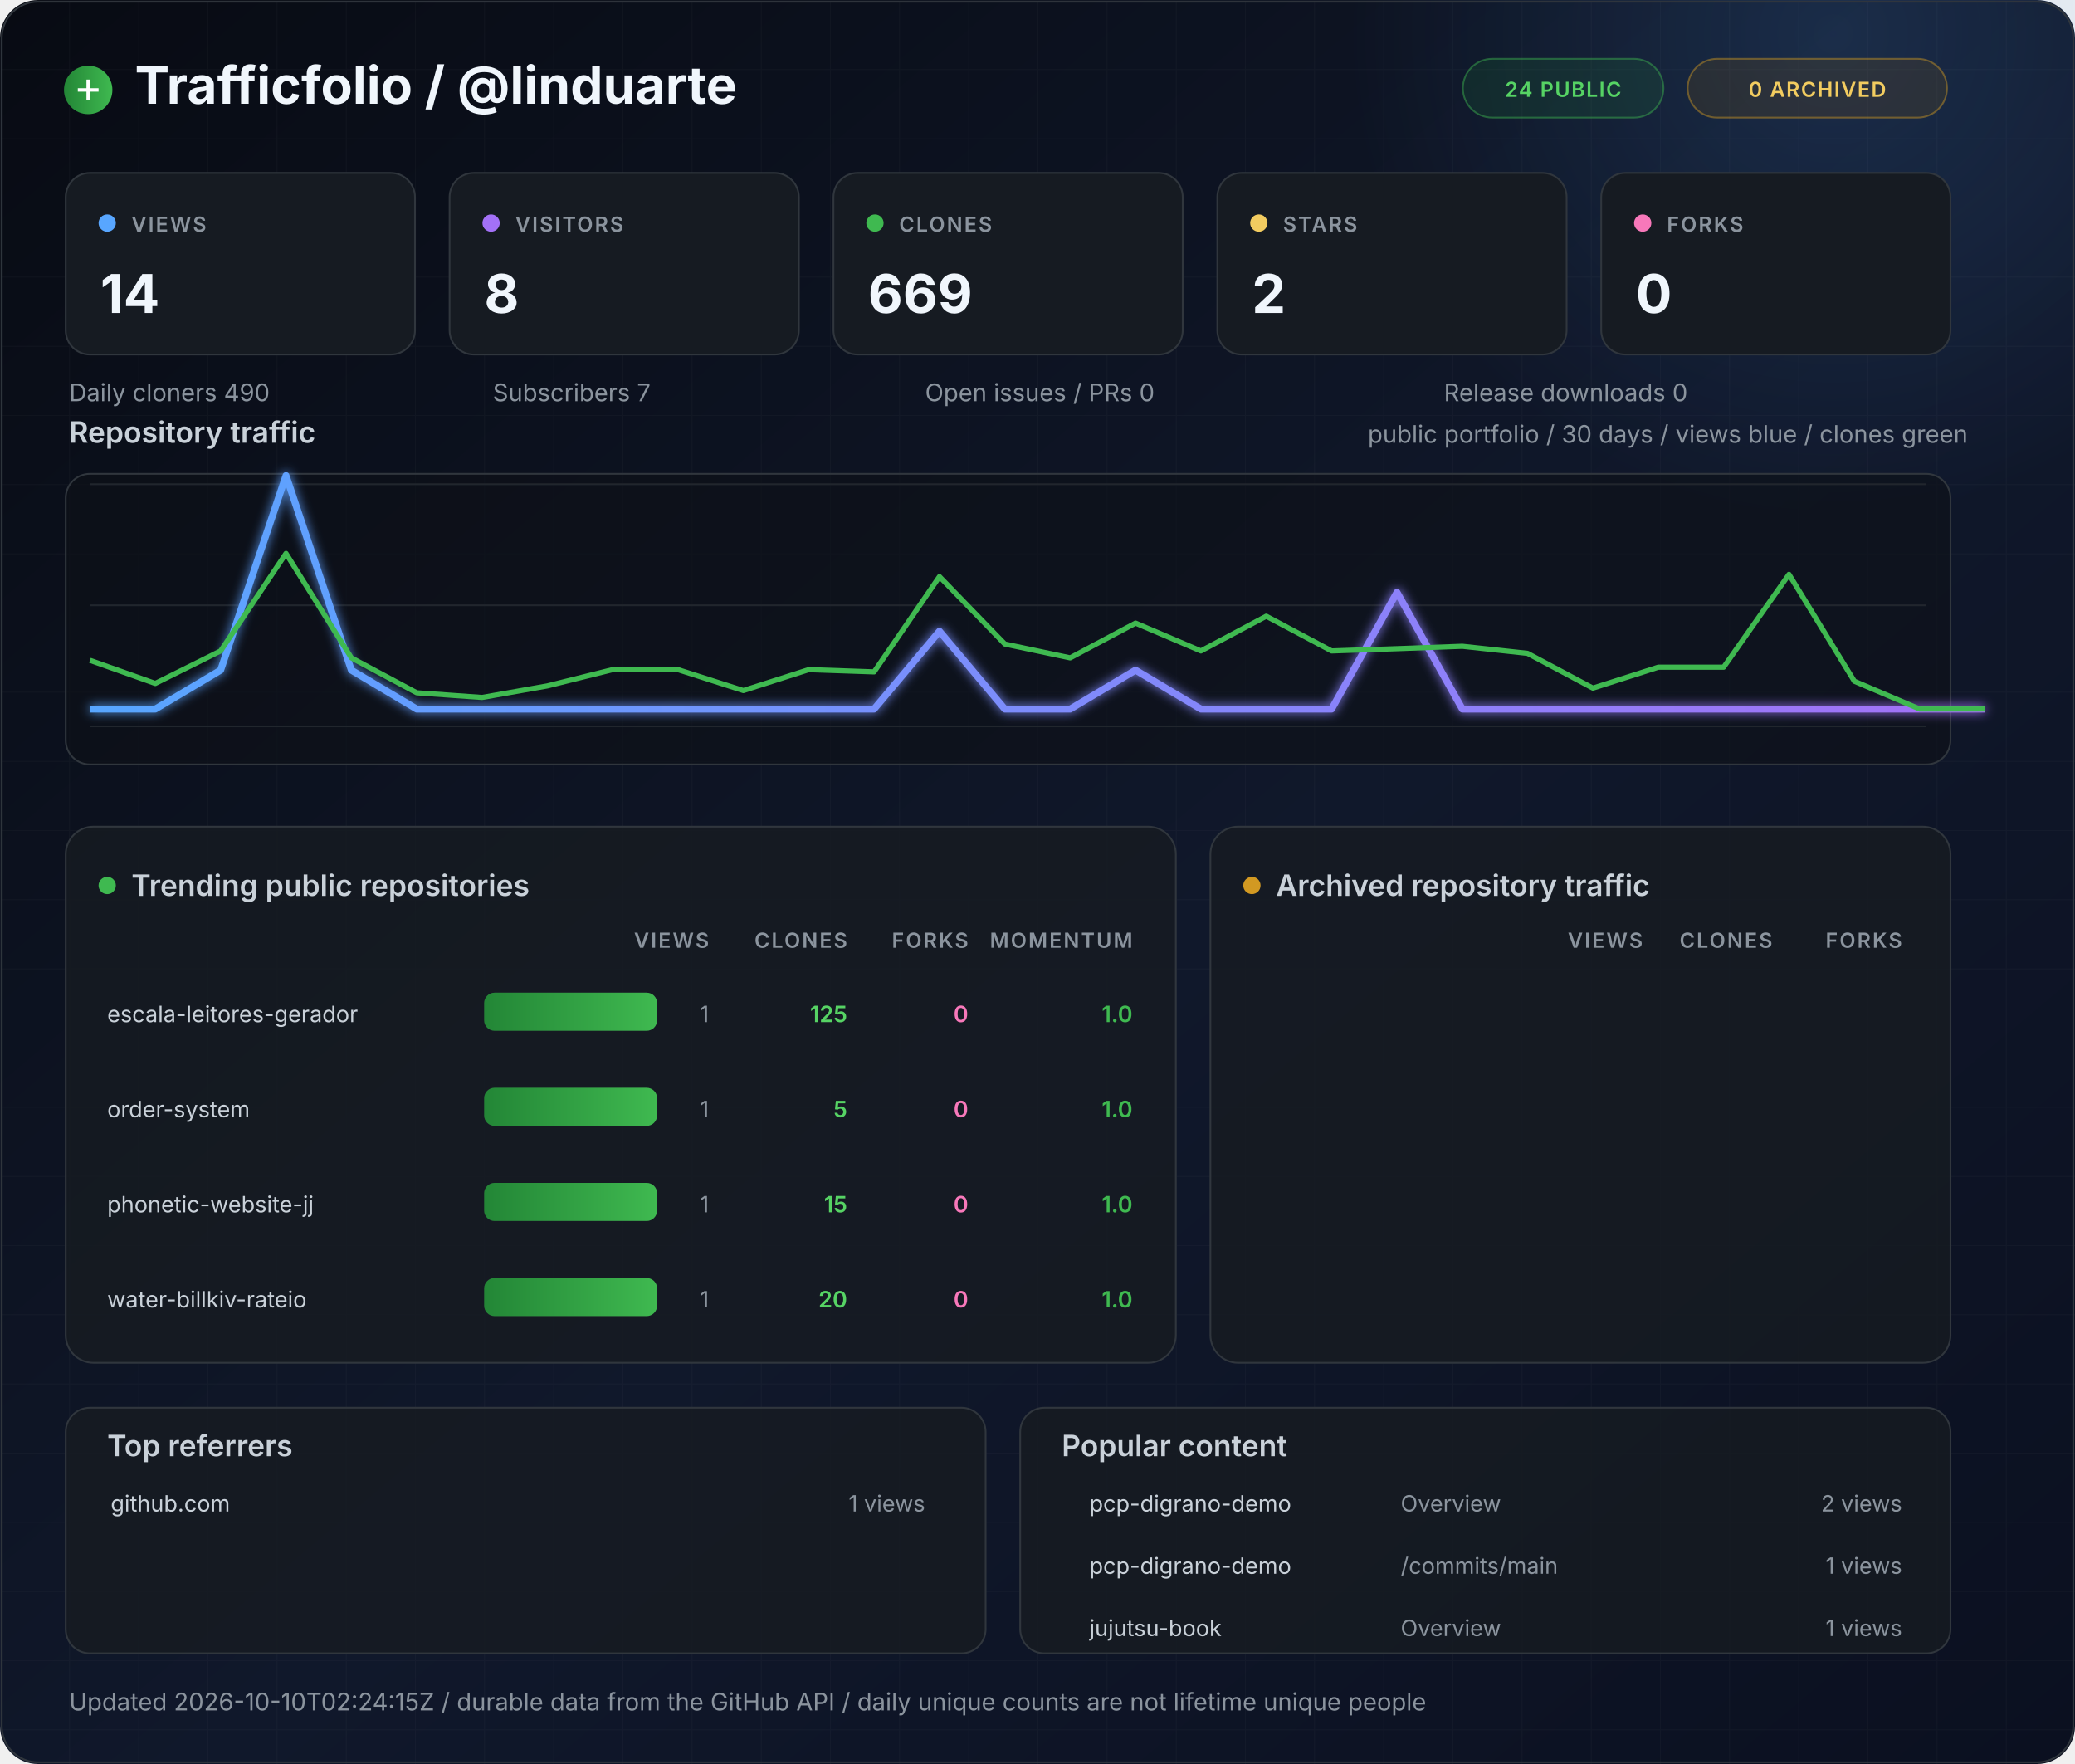
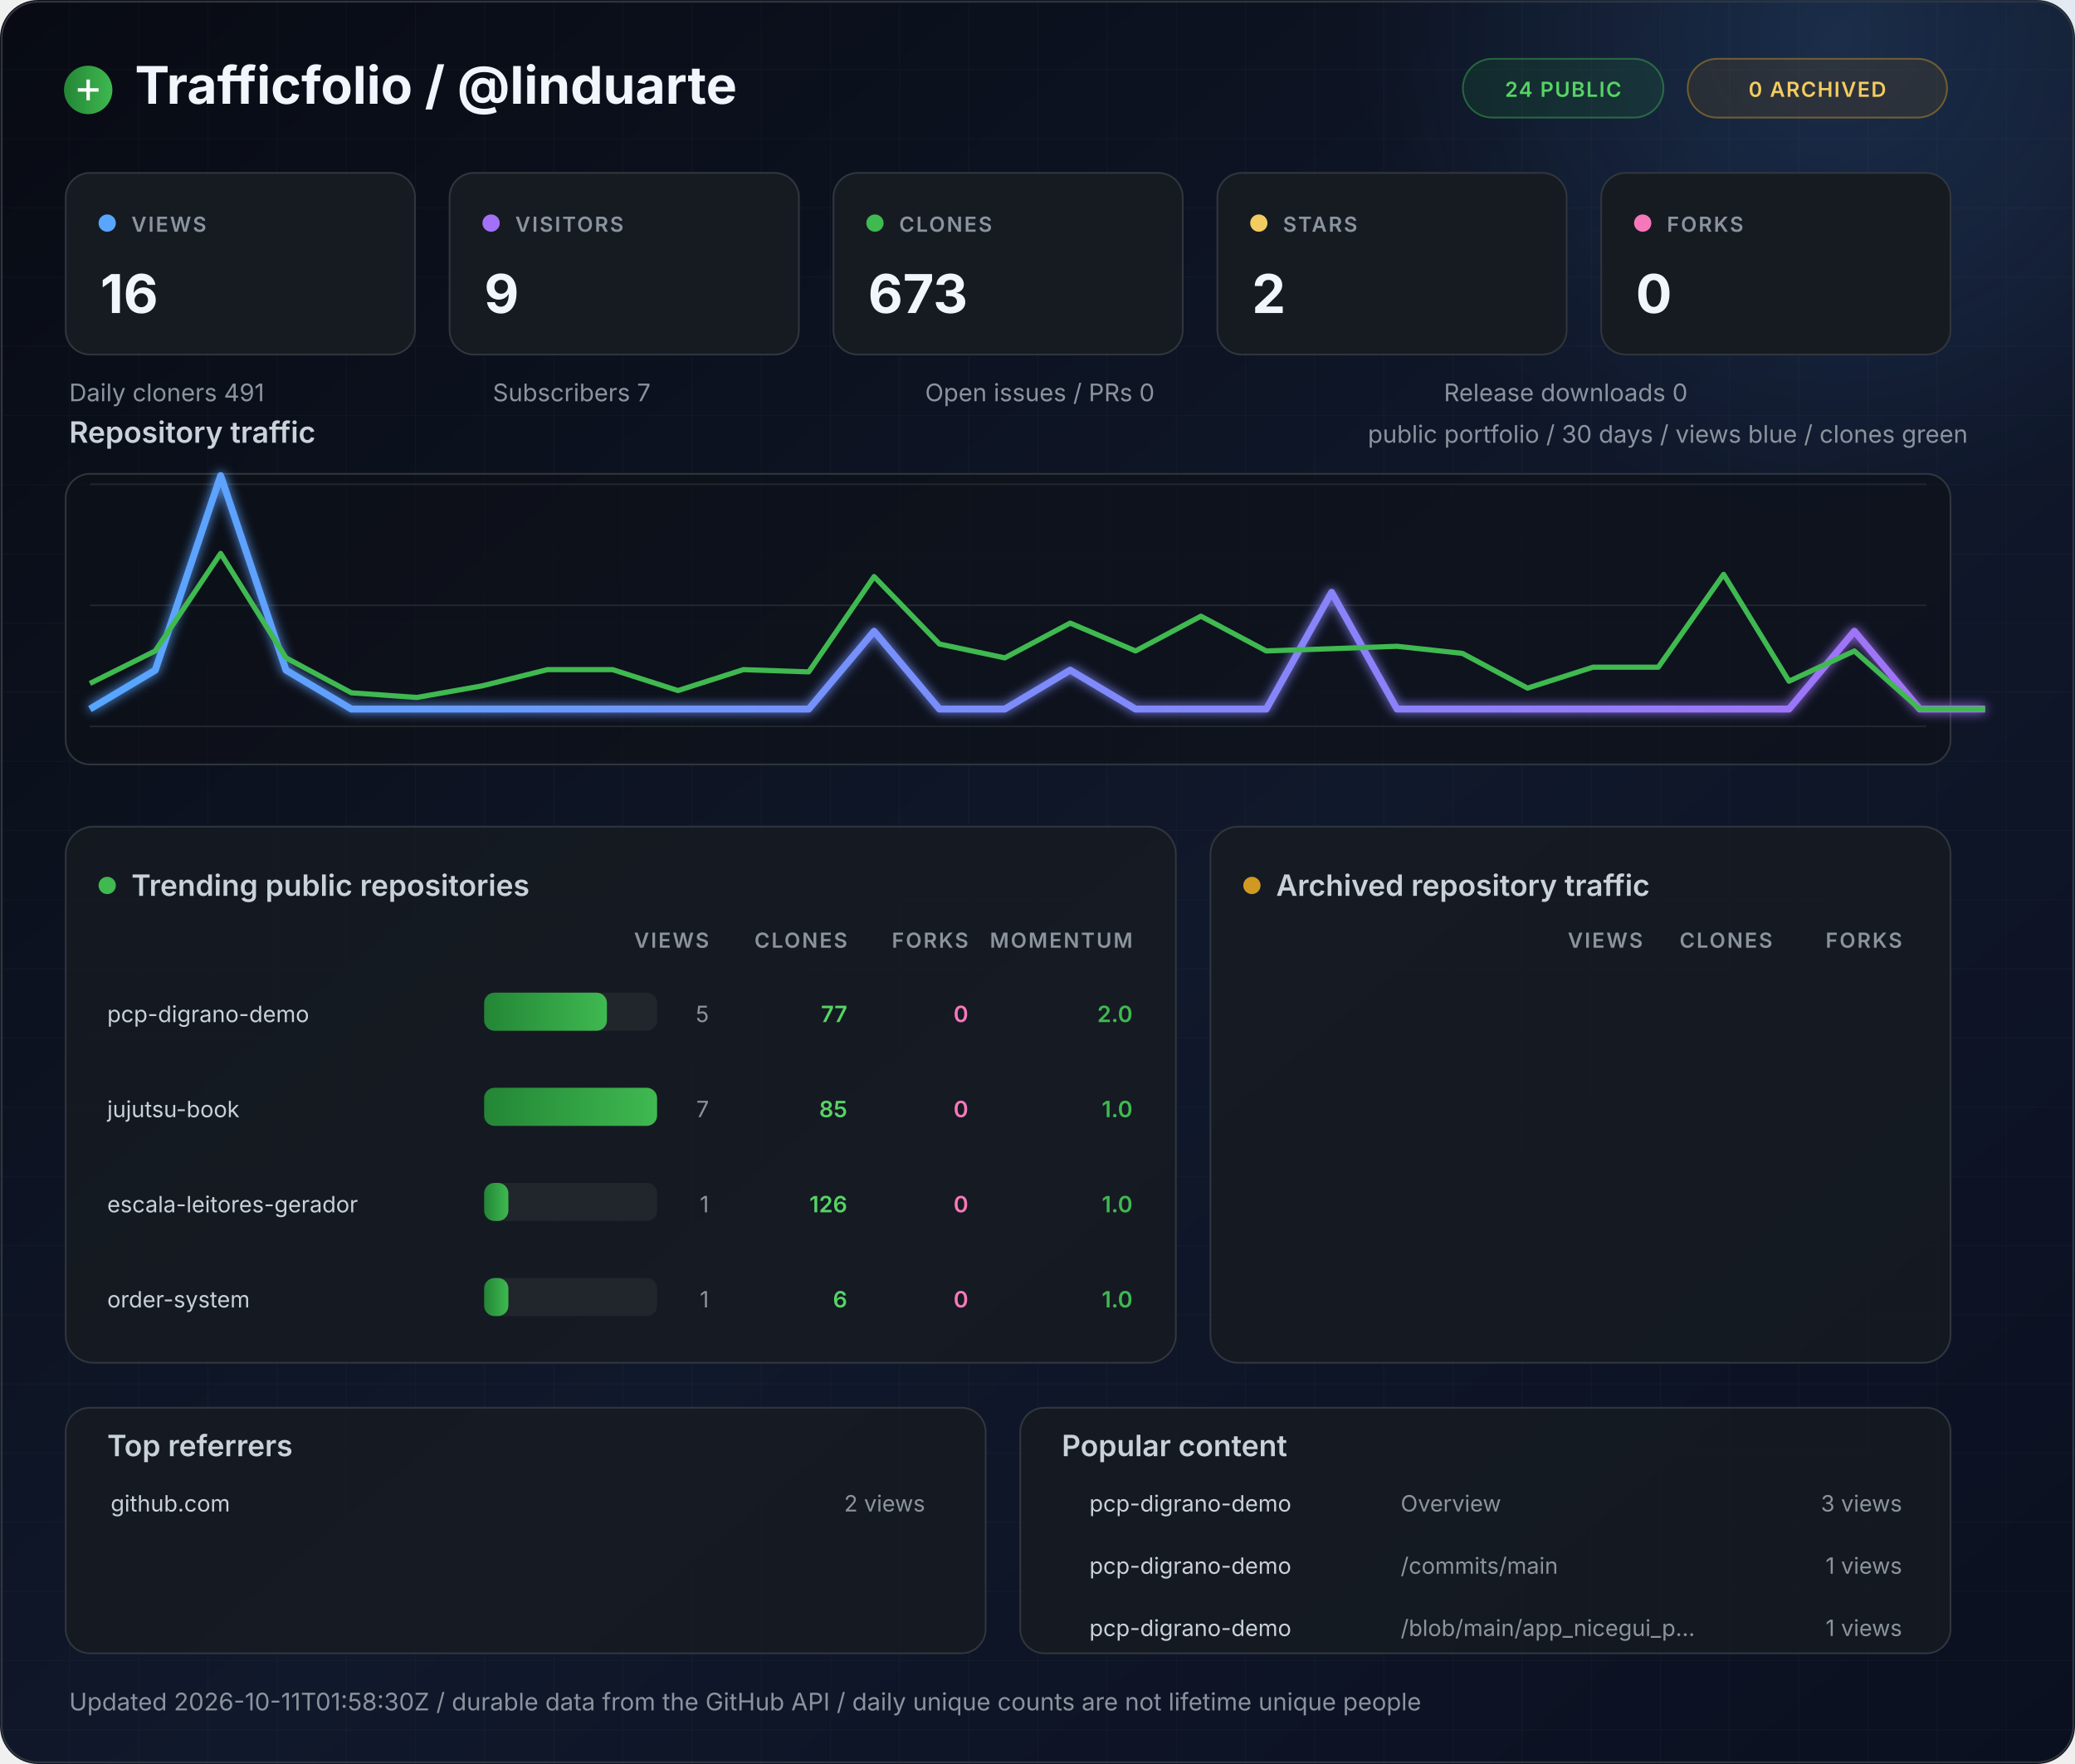
<svg xmlns="http://www.w3.org/2000/svg" width="1200" height="1020" viewBox="0 0 1200 1020" role="img" aria-label="Trafficfolio GitHub analytics dashboard for linduarte">
  <defs>
    <linearGradient id="bg" x1="0" y1="0" x2="1" y2="1">
      <stop stop-color="#080b13" />
      <stop offset=".55" stop-color="#10182b" />
      <stop offset="1" stop-color="#0b1020" />
    </linearGradient>
    <linearGradient id="line" x1="0" y1="0" x2="1" y2="0">
      <stop stop-color="#58a6ff" />
      <stop offset="1" stop-color="#a371f7" />
    </linearGradient>
    <linearGradient id="bar" x1="0" y1="0" x2="1" y2="0">
      <stop stop-color="#238636" />
      <stop offset="1" stop-color="#3fb950" />
    </linearGradient>
    <linearGradient id="archiveBar" x1="0" y1="0" x2="1" y2="0">
      <stop stop-color="#9e6a03" />
      <stop offset="1" stop-color="#f2cc60" />
    </linearGradient>
    <radialGradient id="ambient">
      <stop stop-color="#58a6ff" stop-opacity=".16" />
      <stop offset="1" stop-color="#58a6ff" stop-opacity="0" />
    </radialGradient>
    <pattern id="grid" width="40" height="40" patternUnits="userSpaceOnUse">
      <path d="M40 0H0V40" fill="none" stroke="#ffffff" stroke-opacity=".025" />
    </pattern>
    <filter id="glow">
      <feGaussianBlur stdDeviation="3" result="b" />
      <feMerge>
        <feMergeNode in="b" />
        <feMergeNode in="SourceGraphic" />
      </feMerge>
    </filter>
    <style>
    .title{font:750 30px -apple-system,BlinkMacSystemFont,"Segoe UI",sans-serif;fill:#f0f6fc}
    .subtitle{font:14px -apple-system,BlinkMacSystemFont,"Segoe UI",sans-serif;fill:#8b949e}
    .label{font:600 12px -apple-system,BlinkMacSystemFont,"Segoe UI",sans-serif;fill:#8b949e;letter-spacing:1px}
    .metric{font:700 31px -apple-system,BlinkMacSystemFont,"Segoe UI",sans-serif;fill:#f0f6fc}
    .section{font:600 17px -apple-system,BlinkMacSystemFont,"Segoe UI",sans-serif;fill:#c9d1d9}
    .repo,.value,.trend,.archive,.clone,.fork{font:13px -apple-system,BlinkMacSystemFont,"Segoe UI",sans-serif;fill:#c9d1d9}
    .value{fill:#8b949e} .trend{fill:#3fb950;font-weight:600} .archive{fill:#d29922}
    .clone{fill:#56d364;font-weight:600} .fork{fill:#f778ba;font-weight:600}
    .pill{font:600 12px -apple-system,BlinkMacSystemFont,"Segoe UI",sans-serif;letter-spacing:.7px}
  </style>
  </defs>
  <rect width="1200" height="1020" rx="22" fill="url(#bg)" />
  <rect width="1200" height="1020" rx="22" fill="url(#grid)" />
  <circle cx="1060" cy="20" r="280" fill="url(#ambient)" />
  <rect x="1" y="1" width="1198" height="1018" rx="21" fill="none" stroke="#30363d" />
  <circle cx="51" cy="52" r="14" fill="url(#bar)" />
  <path d="M45 52h12M51 46v12" stroke="#fff" stroke-width="2" />
  <text x="78" y="60" class="title">Trafficfolio / @linduarte</text>
  <rect x="846" y="34" width="116" height="34" rx="17" fill="#238636" fill-opacity=".16" stroke="#3fb950" stroke-opacity=".45" />
  <text x="904" y="56" text-anchor="middle" class="pill" fill="#56d364">24 PUBLIC</text>
  <rect x="976" y="34" width="150" height="34" rx="17" fill="#9e6a03" fill-opacity=".14" stroke="#d29922" stroke-opacity=".45" />
  <text x="1051" y="56" text-anchor="middle" class="pill" fill="#f2cc60">0 ARCHIVED</text>
  <rect x="38" y="100" width="202" height="105" rx="14" fill="#161b22" stroke="#30363d" />
  <circle cx="62" cy="129" r="5" fill="#58a6ff" />
  <text x="76" y="134" class="label">VIEWS</text>
-   <text x="58" y="181" class="metric">14</text>
+   <text x="58" y="181" class="metric">16</text>
  <rect x="260" y="100" width="202" height="105" rx="14" fill="#161b22" stroke="#30363d" />
  <circle cx="284" cy="129" r="5" fill="#a371f7" />
  <text x="298" y="134" class="label">VISITORS</text>
-   <text x="280" y="181" class="metric">8</text>
+   <text x="280" y="181" class="metric">9</text>
  <rect x="482" y="100" width="202" height="105" rx="14" fill="#161b22" stroke="#30363d" />
  <circle cx="506" cy="129" r="5" fill="#3fb950" />
  <text x="520" y="134" class="label">CLONES</text>
-   <text x="502" y="181" class="metric">669</text>
+   <text x="502" y="181" class="metric">673</text>
  <rect x="704" y="100" width="202" height="105" rx="14" fill="#161b22" stroke="#30363d" />
  <circle cx="728" cy="129" r="5" fill="#f2cc60" />
  <text x="742" y="134" class="label">STARS</text>
  <text x="724" y="181" class="metric">2</text>
  <rect x="926" y="100" width="202" height="105" rx="14" fill="#161b22" stroke="#30363d" />
  <circle cx="950" cy="129" r="5" fill="#f778ba" />
  <text x="964" y="134" class="label">FORKS</text>
  <text x="946" y="181" class="metric">0</text>
-   <text x="40" y="232" class="subtitle">Daily cloners 490</text>
+   <text x="40" y="232" class="subtitle">Daily cloners 491</text>
  <text x="285" y="232" class="subtitle">Subscribers 7</text>
  <text x="535" y="232" class="subtitle">Open issues / PRs 0</text>
  <text x="835" y="232" class="subtitle">Release downloads 0</text>
  <text x="40" y="256" class="section">Repository traffic</text>
  <text x="1138" y="256" text-anchor="end" class="subtitle">public portfolio / 30 days / views blue / clones green</text>
  <rect x="38" y="274" width="1090" height="168" rx="14" fill="#0d1117" fill-opacity=".62" stroke="#30363d" />
  <line x1="52" y1="420" x2="1114" y2="420" stroke="#21262d" />
  <line x1="52" y1="350" x2="1114" y2="350" stroke="#21262d" />
  <line x1="52" y1="280" x2="1114" y2="280" stroke="#21262d" />
-   <polyline points="52.0,410.0 89.8,410.0 127.6,387.5 165.4,275.0 203.2,387.5 241.0,410.0 278.8,410.0 316.6,410.0 354.3,410.0 392.1,410.0 429.9,410.0 467.7,410.0 505.5,410.0 543.3,365.0 581.1,410.0 618.9,410.0 656.7,387.5 694.5,410.0 732.3,410.0 770.1,410.0 807.9,342.5 845.7,410.0 883.4,410.0 921.2,410.0 959.0,410.0 996.8,410.0 1034.6,410.0 1072.4,410.0 1110.2,410.0 1148.0,410.0" fill="none" stroke="url(#line)" stroke-width="4" stroke-linejoin="round" filter="url(#glow)" />
-   <polyline points="52.0,381.8 89.8,395.2 127.6,376.4 165.4,320.0 203.2,380.4 241.0,400.6 278.8,403.3 316.6,396.6 354.3,387.2 392.1,387.2 429.9,399.3 467.7,387.2 505.5,388.5 543.3,333.4 581.1,372.4 618.9,380.4 656.7,360.3 694.5,376.4 732.3,356.3 770.1,376.4 807.9,375.1 845.7,373.7 883.4,377.8 921.2,397.9 959.0,385.8 996.8,385.8 1034.6,332.1 1072.4,393.9 1110.2,410.0 1148.0,410.0" fill="none" stroke="#3fb950" stroke-width="3" stroke-linejoin="round" />
+   <polyline points="52.0,410.0 89.8,387.5 127.6,275.0 165.4,387.5 203.2,410.0 241.0,410.0 278.8,410.0 316.6,410.0 354.3,410.0 392.1,410.0 429.9,410.0 467.7,410.0 505.5,365.0 543.3,410.0 581.1,410.0 618.9,387.5 656.7,410.0 694.5,410.0 732.3,410.0 770.1,342.5 807.9,410.0 845.7,410.0 883.4,410.0 921.2,410.0 959.0,410.0 996.8,410.0 1034.6,410.0 1072.4,365.0 1110.2,410.0 1148.0,410.0" fill="none" stroke="url(#line)" stroke-width="4" stroke-linejoin="round" filter="url(#glow)" />
+   <polyline points="52.0,395.2 89.8,376.4 127.6,320.0 165.4,380.4 203.2,400.6 241.0,403.3 278.8,396.6 316.6,387.2 354.3,387.2 392.1,399.3 429.9,387.2 467.7,388.5 505.5,333.4 543.3,372.4 581.1,380.4 618.9,360.3 656.7,376.4 694.5,356.3 732.3,376.4 770.1,375.1 807.9,373.7 845.7,377.8 883.4,397.9 921.2,385.8 959.0,385.8 996.8,332.1 1034.6,393.9 1072.4,376.4 1110.2,410.0 1148.0,410.0" fill="none" stroke="#3fb950" stroke-width="3" stroke-linejoin="round" />
  <rect x="38" y="478" width="642" height="310" rx="16" fill="#161b22" fill-opacity=".82" stroke="#30363d" />
  <circle cx="62" cy="512" r="5" fill="#3fb950" />
  <text x="76" y="518" class="section">Trending public repositories</text>
  <text x="410" y="548" text-anchor="end" class="label">VIEWS</text>
  <text x="490" y="548" text-anchor="end" class="label">CLONES</text>
  <text x="560" y="548" text-anchor="end" class="label">FORKS</text>
  <text x="655" y="548" text-anchor="end" class="label">MOMENTUM</text>
-   <text x="62" y="591" class="repo">escala-leitores-gerador</text>
+   <text x="62" y="591" class="repo">pcp-digrano-demo</text>
  <rect x="280" y="574" width="100" height="22" rx="6" fill="#21262d" />
-   <rect x="280" y="574" width="100" height="22" rx="6" fill="url(#bar)" />
-   <text x="410" y="591" text-anchor="end" class="value">1</text>
-   <text x="490" y="591" text-anchor="end" class="clone">125</text>
+   <rect x="280" y="574" width="71" height="22" rx="6" fill="url(#bar)" />
+   <text x="410" y="591" text-anchor="end" class="value">5</text>
+   <text x="490" y="591" text-anchor="end" class="clone">77</text>
  <text x="560" y="591" text-anchor="end" class="fork">0</text>
-   <text x="655" y="591" text-anchor="end" class="trend">1.0</text>
-   <text x="62" y="646" class="repo">order-system</text>
+   <text x="655" y="591" text-anchor="end" class="trend">2.0</text>
+   <text x="62" y="646" class="repo">jujutsu-book</text>
  <rect x="280" y="629" width="100" height="22" rx="6" fill="#21262d" />
  <rect x="280" y="629" width="100" height="22" rx="6" fill="url(#bar)" />
-   <text x="410" y="646" text-anchor="end" class="value">1</text>
-   <text x="490" y="646" text-anchor="end" class="clone">5</text>
+   <text x="410" y="646" text-anchor="end" class="value">7</text>
+   <text x="490" y="646" text-anchor="end" class="clone">85</text>
  <text x="560" y="646" text-anchor="end" class="fork">0</text>
  <text x="655" y="646" text-anchor="end" class="trend">1.0</text>
-   <text x="62" y="701" class="repo">phonetic-website-jj</text>
+   <text x="62" y="701" class="repo">escala-leitores-gerador</text>
  <rect x="280" y="684" width="100" height="22" rx="6" fill="#21262d" />
-   <rect x="280" y="684" width="100" height="22" rx="6" fill="url(#bar)" />
+   <rect x="280" y="684" width="14" height="22" rx="6" fill="url(#bar)" />
  <text x="410" y="701" text-anchor="end" class="value">1</text>
-   <text x="490" y="701" text-anchor="end" class="clone">15</text>
+   <text x="490" y="701" text-anchor="end" class="clone">126</text>
  <text x="560" y="701" text-anchor="end" class="fork">0</text>
  <text x="655" y="701" text-anchor="end" class="trend">1.0</text>
-   <text x="62" y="756" class="repo">water-billkiv-rateio</text>
+   <text x="62" y="756" class="repo">order-system</text>
  <rect x="280" y="739" width="100" height="22" rx="6" fill="#21262d" />
-   <rect x="280" y="739" width="100" height="22" rx="6" fill="url(#bar)" />
+   <rect x="280" y="739" width="14" height="22" rx="6" fill="url(#bar)" />
  <text x="410" y="756" text-anchor="end" class="value">1</text>
-   <text x="490" y="756" text-anchor="end" class="clone">20</text>
+   <text x="490" y="756" text-anchor="end" class="clone">6</text>
  <text x="560" y="756" text-anchor="end" class="fork">0</text>
  <text x="655" y="756" text-anchor="end" class="trend">1.0</text>
  <rect x="700" y="478" width="428" height="310" rx="16" fill="#161b22" fill-opacity=".82" stroke="#30363d" />
  <circle cx="724" cy="512" r="5" fill="#d29922" />
  <text x="738" y="518" class="section">Archived repository traffic</text>
  <text x="950" y="548" text-anchor="end" class="label">VIEWS</text>
  <text x="1025" y="548" text-anchor="end" class="label">CLONES</text>
  <text x="1100" y="548" text-anchor="end" class="label">FORKS</text>
  <rect x="38" y="814" width="532" height="142" rx="14" fill="#161b22" fill-opacity=".82" stroke="#30363d" />
  <text x="62" y="842" class="section">Top referrers</text>
  <text x="64" y="874" class="repo">github.com</text>
-   <text x="535" y="874" text-anchor="end" class="value">1 views</text>
+   <text x="535" y="874" text-anchor="end" class="value">2 views</text>
  <rect x="590" y="814" width="538" height="142" rx="14" fill="#161b22" fill-opacity=".82" stroke="#30363d" />
  <text x="614" y="842" class="section">Popular content</text>
  <text x="630" y="874" class="repo">pcp-digrano-demo</text>
  <text x="810" y="874" class="value">Overview</text>
-   <text x="1100" y="874" text-anchor="end" class="value">2 views</text>
+   <text x="1100" y="874" text-anchor="end" class="value">3 views</text>
  <text x="630" y="910" class="repo">pcp-digrano-demo</text>
  <text x="810" y="910" class="value">/commits/main</text>
  <text x="1100" y="910" text-anchor="end" class="value">1 views</text>
-   <text x="630" y="946" class="repo">jujutsu-book</text>
-   <text x="810" y="946" class="value">Overview</text>
+   <text x="630" y="946" class="repo">pcp-digrano-demo</text>
+   <text x="810" y="946" class="value">/blob/main/app_nicegui_p...</text>
  <text x="1100" y="946" text-anchor="end" class="value">1 views</text>
-   <text x="40" y="989" class="subtitle">Updated 2026-10-10T02:24:15Z / durable data from the GitHub API / daily unique counts are not lifetime unique people</text>
+   <text x="40" y="989" class="subtitle">Updated 2026-10-11T01:58:30Z / durable data from the GitHub API / daily unique counts are not lifetime unique people</text>
</svg>
